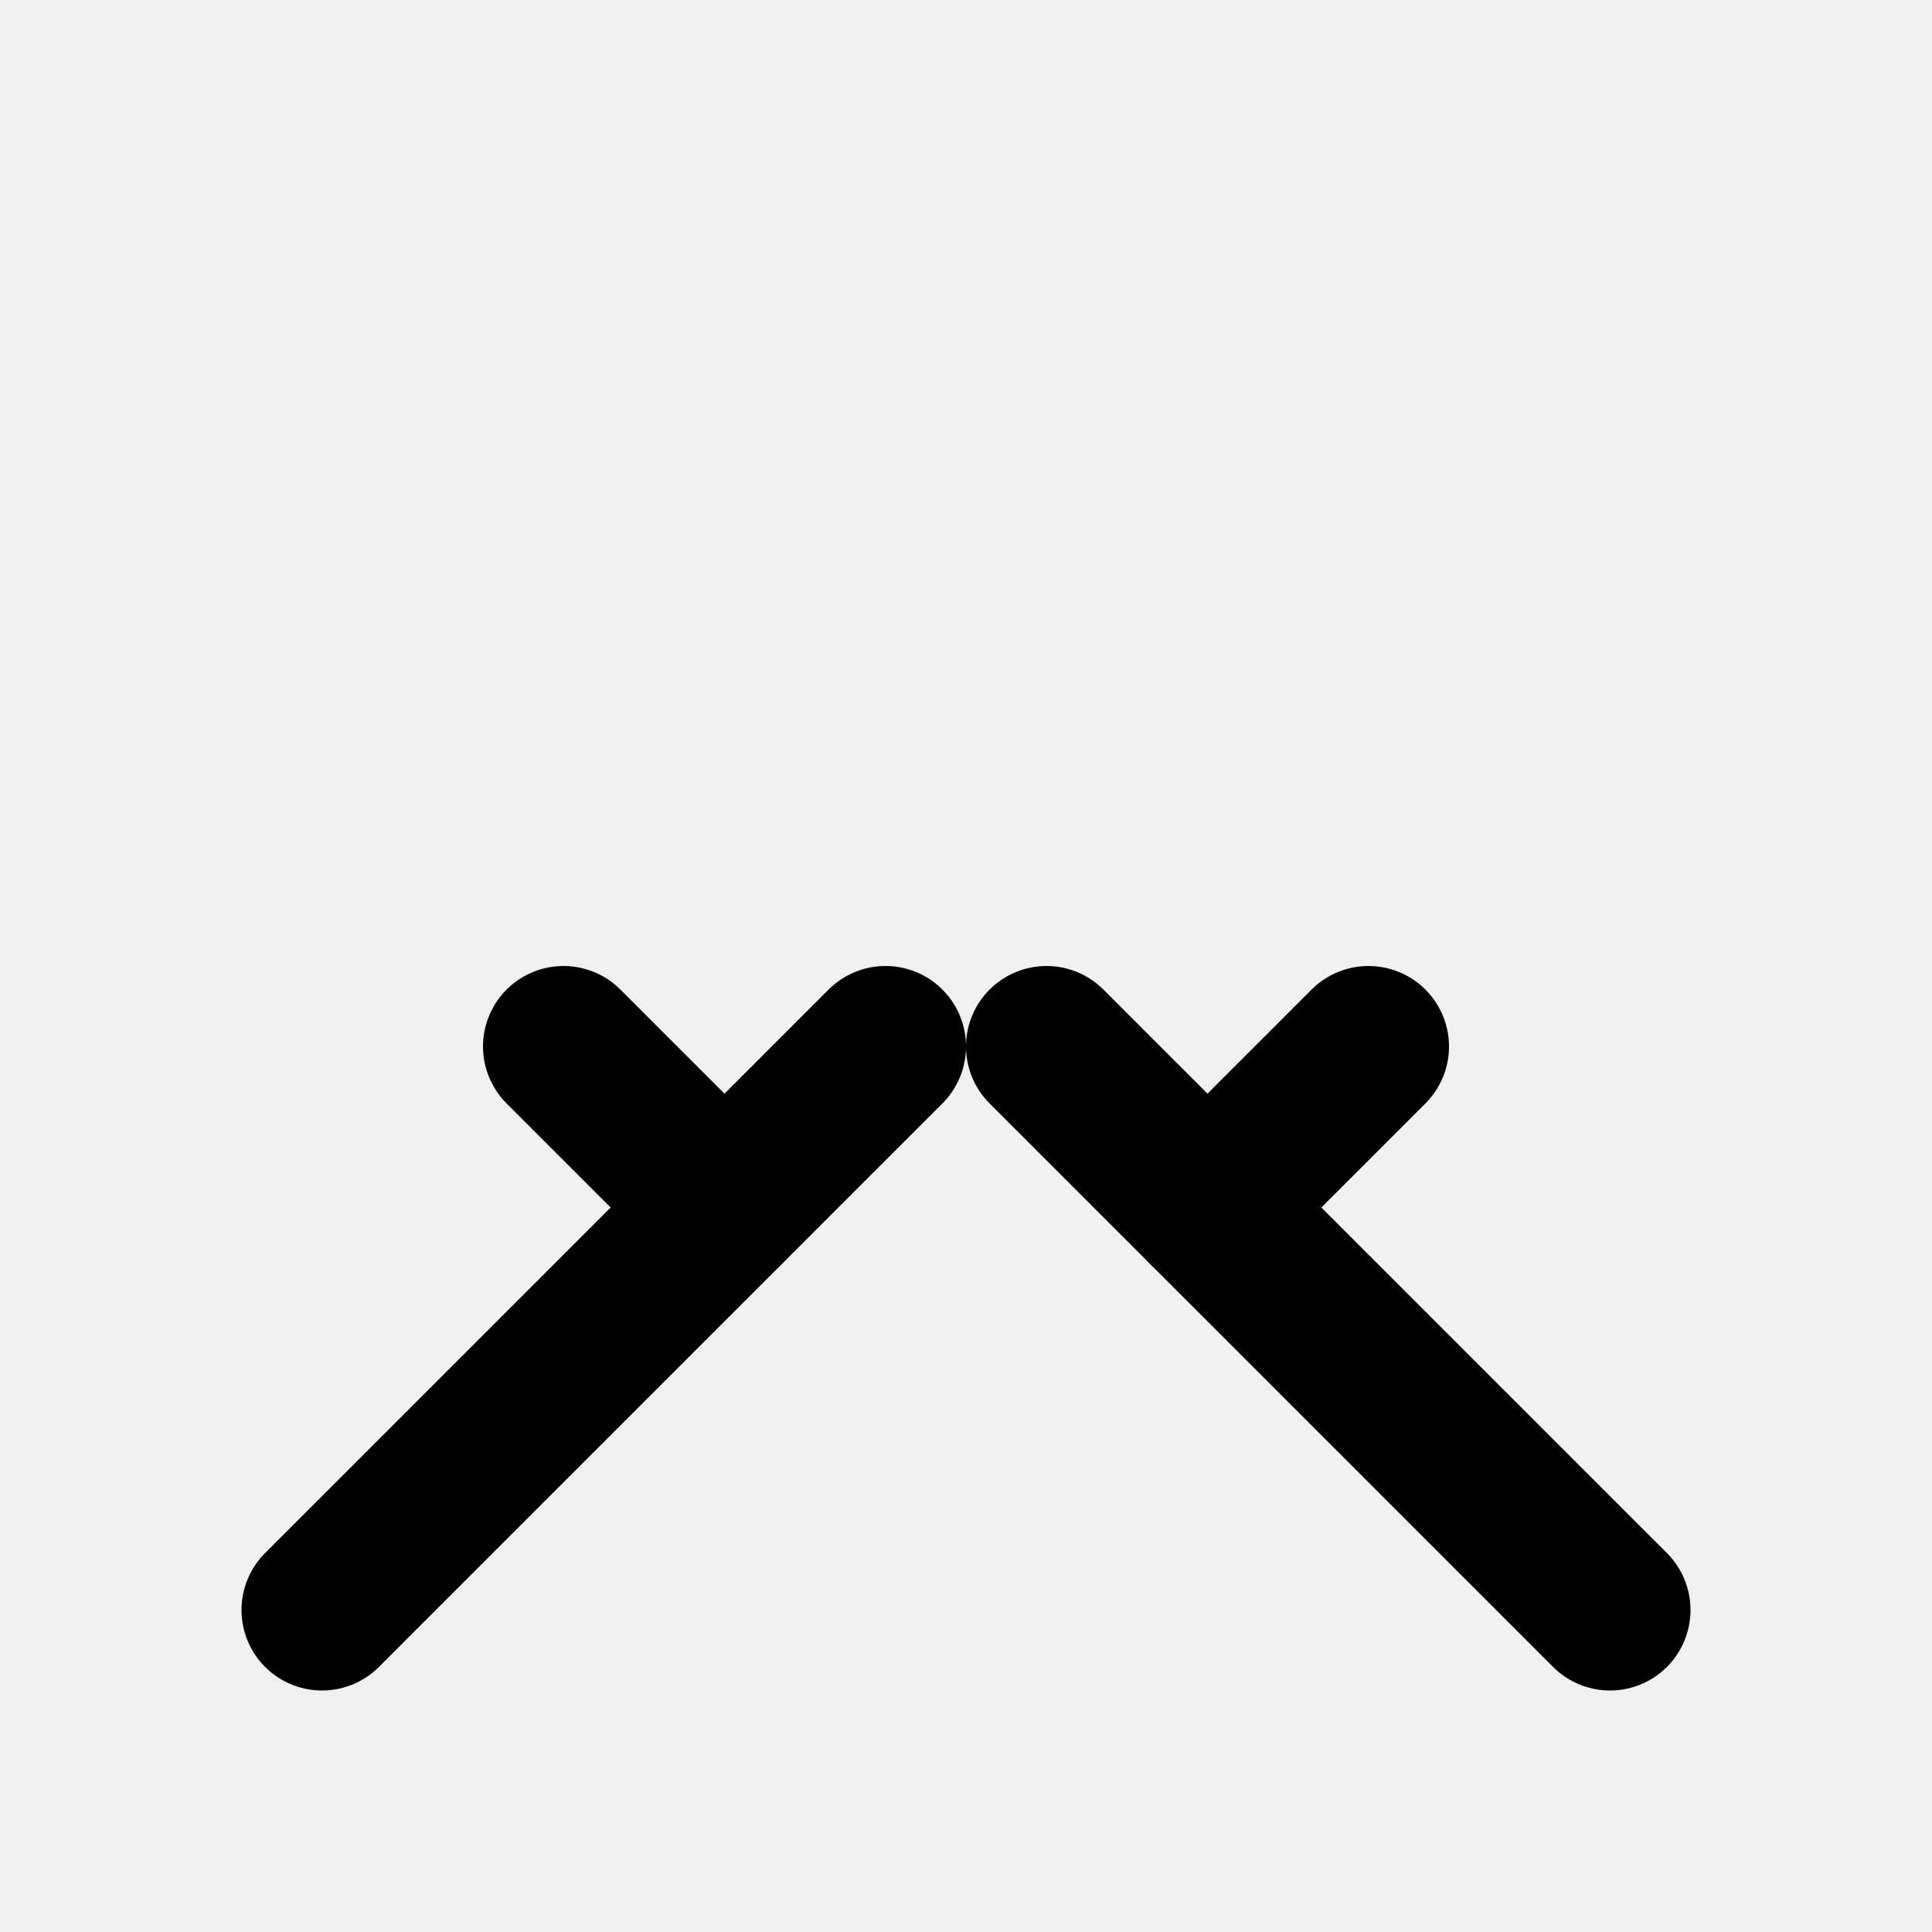
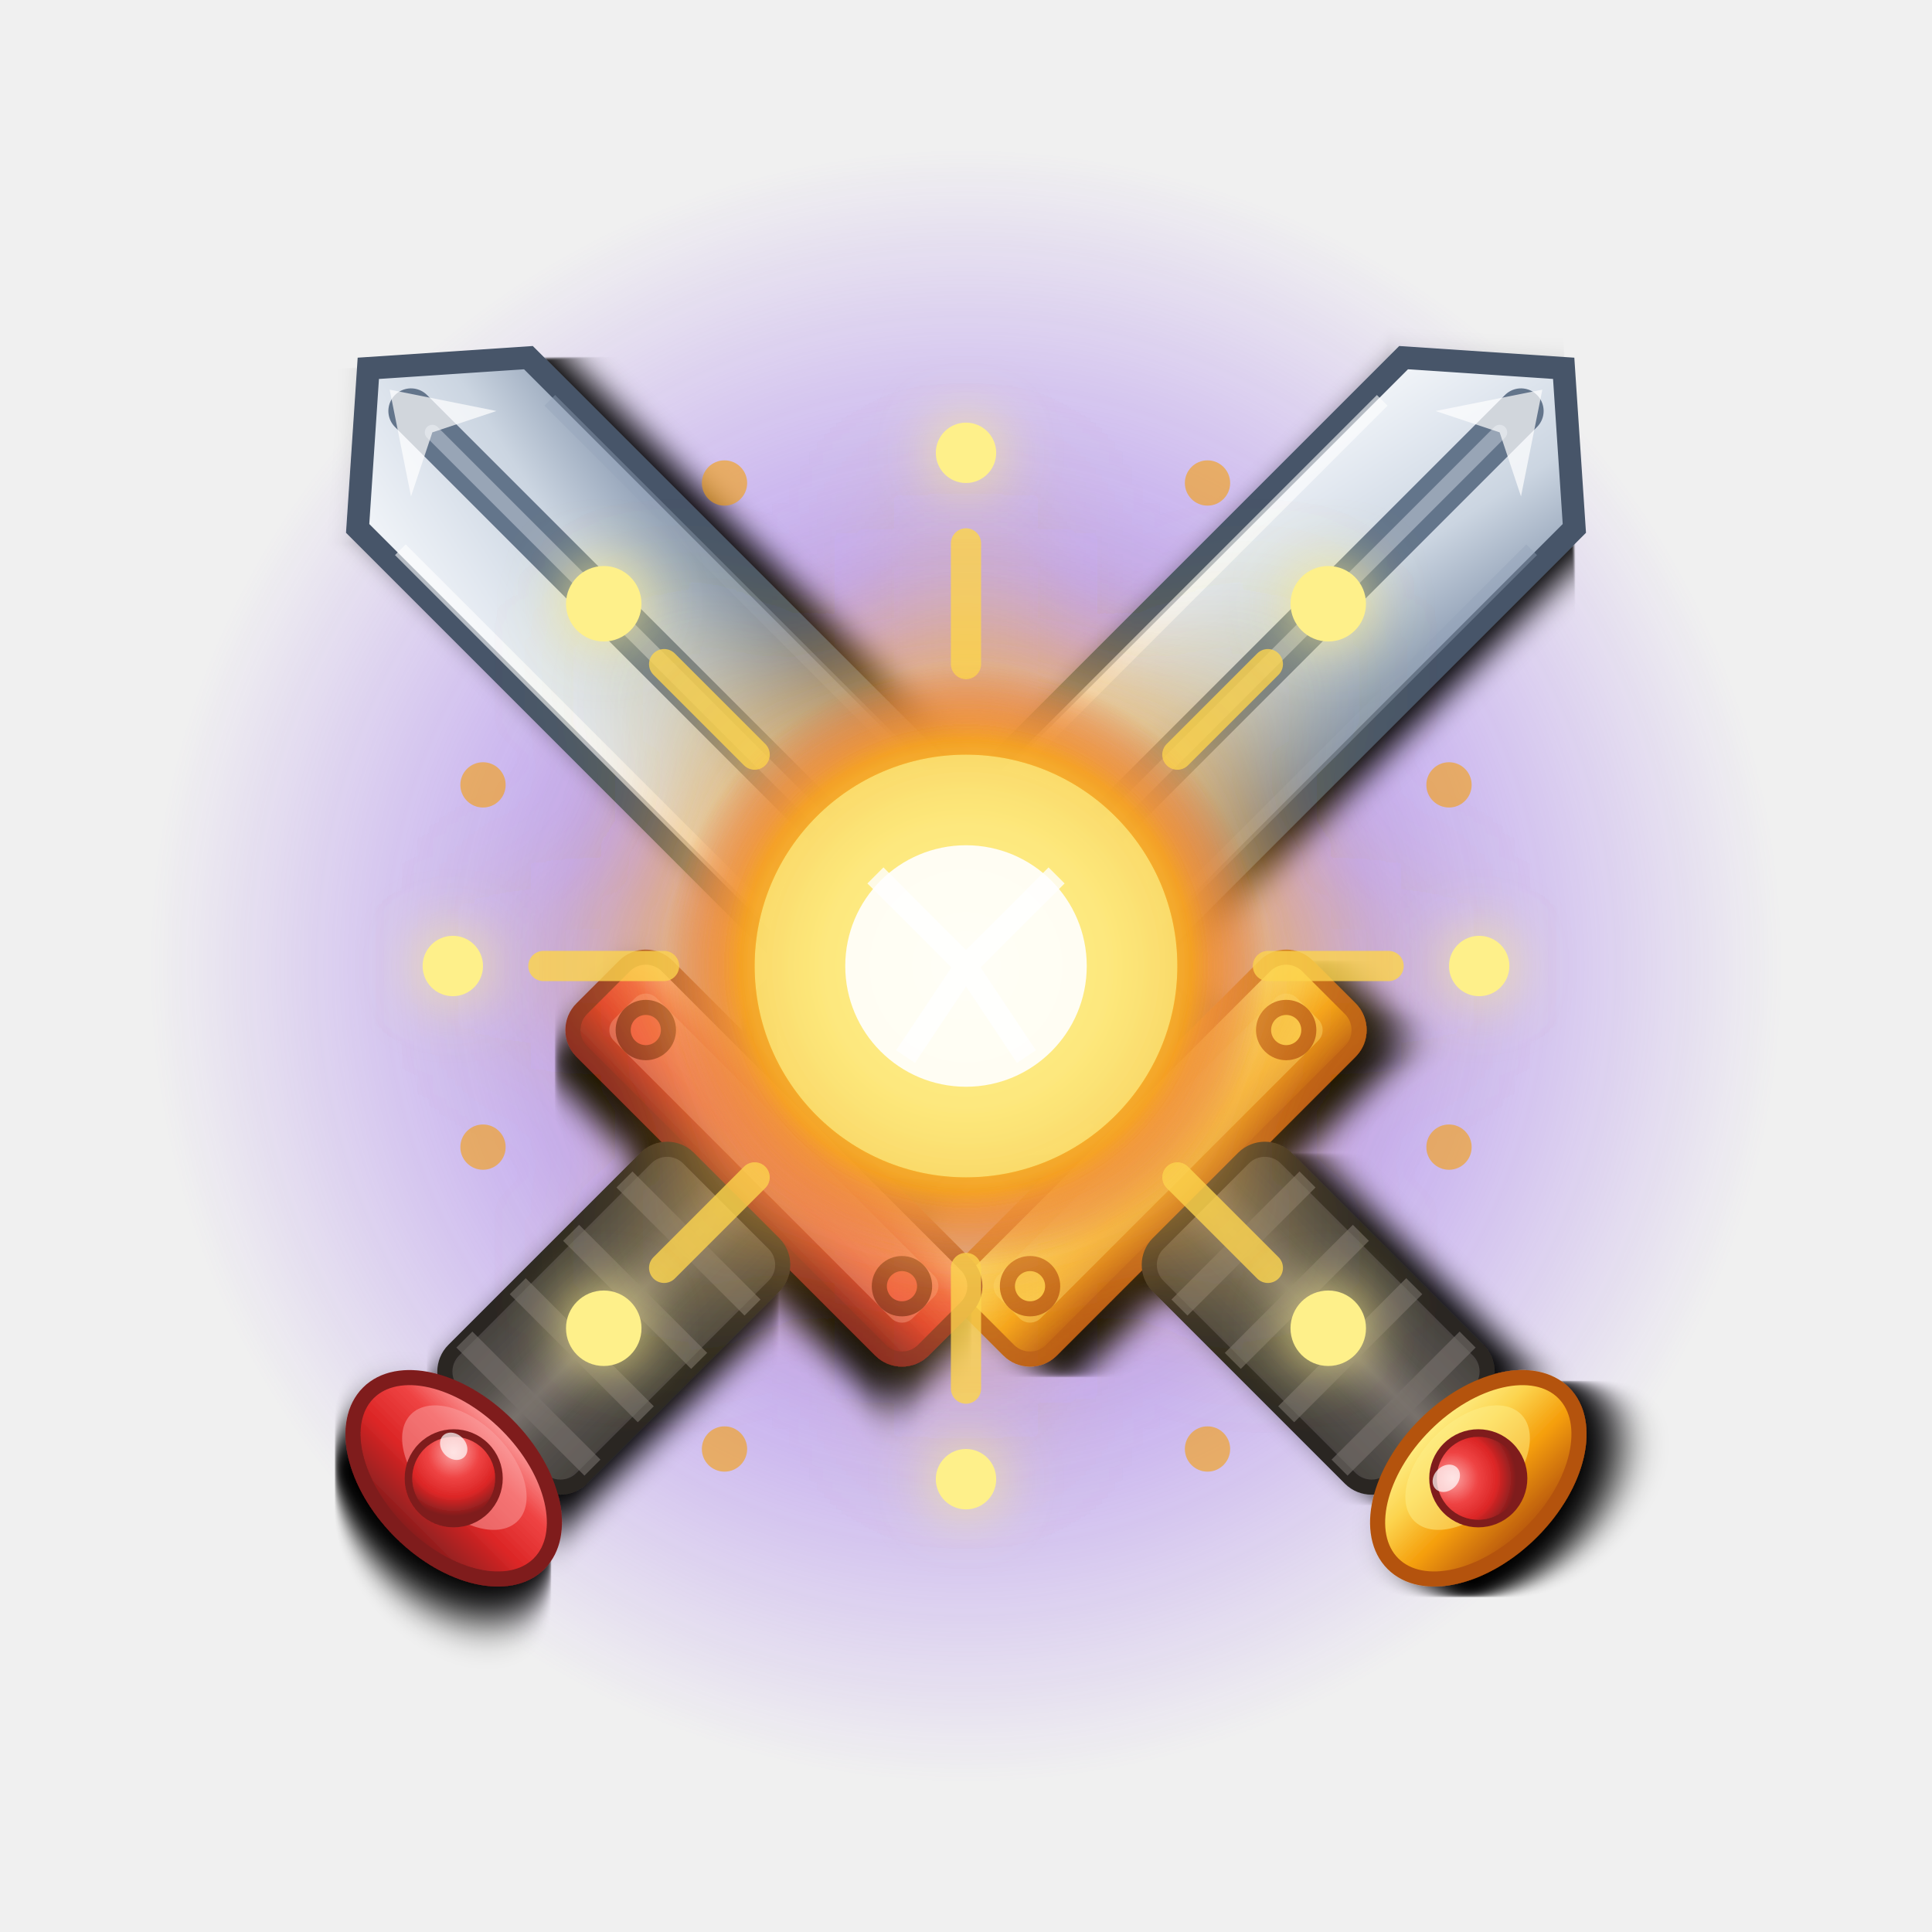
- <svg xmlns="http://www.w3.org/2000/svg" viewBox="0 0 24 24" fill="none" stroke="currentColor" stroke-width="2" stroke-linecap="round" stroke-linejoin="round">
-   <path d="M4 20l7-7" />
-   <path d="M7 13l2 2" />
-   <path d="M20 20l-7-7" />
-   <path d="M17 13l-2 2" />
+ <svg xmlns="http://www.w3.org/2000/svg" viewBox="0 0 128 128">
+   <defs>
+     <linearGradient id="bladeSteel" x1="0%" y1="0%" x2="100%" y2="100%">
+       <stop offset="0%" stop-color="#f8fafc" />
+       <stop offset="20%" stop-color="#e2e8f0" />
+       <stop offset="40%" stop-color="#cbd5e1" />
+       <stop offset="60%" stop-color="#94a3b8" />
+       <stop offset="80%" stop-color="#64748b" />
+       <stop offset="100%" stop-color="#475569" />
+     </linearGradient>
+     <linearGradient id="bladeEdge" x1="0%" y1="0%" x2="100%" y2="0%">
+       <stop offset="0%" stop-color="#fff" />
+       <stop offset="50%" stop-color="#e2e8f0" />
+       <stop offset="100%" stop-color="#94a3b8" />
+     </linearGradient>
+     <linearGradient id="hiltGold" x1="0%" y1="0%" x2="0%" y2="100%">
+       <stop offset="0%" stop-color="#fef08a" />
+       <stop offset="30%" stop-color="#fcd34d" />
+       <stop offset="60%" stop-color="#f59e0b" />
+       <stop offset="100%" stop-color="#b45309" />
+     </linearGradient>
+     <linearGradient id="hiltRed" x1="0%" y1="0%" x2="0%" y2="100%">
+       <stop offset="0%" stop-color="#fca5a5" />
+       <stop offset="30%" stop-color="#ef4444" />
+       <stop offset="60%" stop-color="#dc2626" />
+       <stop offset="100%" stop-color="#7f1d1d" />
+     </linearGradient>
+     <linearGradient id="gripLeather" x1="0%" y1="0%" x2="100%" y2="0%">
+       <stop offset="0%" stop-color="#44403c" />
+       <stop offset="30%" stop-color="#57534e" />
+       <stop offset="50%" stop-color="#78716c" />
+       <stop offset="70%" stop-color="#57534e" />
+       <stop offset="100%" stop-color="#44403c" />
+     </linearGradient>
+     <radialGradient id="clashCore" cx="50%" cy="50%" r="50%">
+       <stop offset="0%" stop-color="#fff" />
+       <stop offset="20%" stop-color="#fef08a" />
+       <stop offset="50%" stop-color="#fcd34d" />
+       <stop offset="75%" stop-color="#f59e0b" />
+       <stop offset="100%" stop-color="#dc2626" stop-opacity="0" />
+     </radialGradient>
+     <radialGradient id="clashOuter" cx="50%" cy="50%" r="50%">
+       <stop offset="0%" stop-color="#fcd34d" stop-opacity="0.8" />
+       <stop offset="50%" stop-color="#7c3aed" stop-opacity="0.4" />
+       <stop offset="100%" stop-color="#7c3aed" stop-opacity="0" />
+     </radialGradient>
+     <radialGradient id="gemRuby" cx="30%" cy="30%" r="70%">
+       <stop offset="0%" stop-color="#fca5a5" />
+       <stop offset="40%" stop-color="#ef4444" />
+       <stop offset="70%" stop-color="#dc2626" />
+       <stop offset="100%" stop-color="#7f1d1d" />
+     </radialGradient>
+     <filter id="softGlow" x="-50%" y="-50%" width="200%" height="200%">
+       <feGaussianBlur in="SourceGraphic" stdDeviation="2" result="blur" />
+       <feMerge>
+         <feMergeNode in="blur" />
+         <feMergeNode in="SourceGraphic" />
+       </feMerge>
+     </filter>
+     <filter id="strongGlow" x="-100%" y="-100%" width="300%" height="300%">
+       <feGaussianBlur in="SourceGraphic" stdDeviation="5" result="blur" />
+       <feMerge>
+         <feMergeNode in="blur" />
+         <feMergeNode in="blur" />
+         <feMergeNode in="SourceGraphic" />
+       </feMerge>
+     </filter>
+     <filter id="metalShine" x="-50%" y="-50%" width="200%" height="200%">
+       <feGaussianBlur in="SourceAlpha" stdDeviation="1" result="blur" />
+       <feOffset in="blur" dx="1" dy="2" result="offsetBlur" />
+       <feComposite in="SourceGraphic" in2="offsetBlur" operator="over" />
+     </filter>
+   </defs>
+   <ellipse cx="64" cy="64" rx="55" ry="55" fill="url(#clashOuter)" />
+   <g filter="url(#metalShine)" transform="rotate(-45, 64, 64)">
+     <path d="       M 64 8       L 72 15       L 72 75       L 64 82       L 56 75       L 56 15       Z     " fill="url(#bladeSteel)" stroke="#475569" stroke-width="1.5" />
+     <path d="M 64 12 L 64 78" stroke="#64748b" stroke-width="3" stroke-linecap="round" />
+     <path d="M 64 14 L 64 76" stroke="#cbd5e1" stroke-width="1" stroke-linecap="round" opacity="0.5" />
+     <path d="M 57 18 L 57 72" stroke="#fff" stroke-width="1" opacity="0.6" />
+     <path d="M 71 18 L 71 72" stroke="#94a3b8" stroke-width="1" opacity="0.4" />
+     <path d="M 64 10 L 68 16 L 64 14 L 60 16 Z" fill="#fff" opacity="0.7" />
+     <rect x="48" y="78" width="32" height="8" rx="2" fill="url(#hiltGold)" stroke="#b45309" stroke-width="1" />
+     <rect x="50" y="80" width="28" height="4" rx="1" fill="#fef08a" opacity="0.4" />
+     <circle cx="52" cy="82" r="2" fill="#b45309" />
+     <circle cx="52" cy="82" r="1" fill="#fcd34d" />
+     <circle cx="76" cy="82" r="2" fill="#b45309" />
+     <circle cx="76" cy="82" r="1" fill="#fcd34d" />
+     <rect x="58" y="86" width="12" height="22" rx="2" fill="url(#gripLeather)" stroke="#292524" stroke-width="1" />
+     <g stroke="#78716c" stroke-width="1.5" opacity="0.6">
+       <path d="M 58 90 L 70 90" />
+       <path d="M 58 95 L 70 95" />
+       <path d="M 58 100 L 70 100" />
+       <path d="M 58 105 L 70 105" />
+     </g>
+     <ellipse cx="64" cy="112" rx="8" ry="5" fill="url(#hiltGold)" stroke="#b45309" stroke-width="1" />
+     <ellipse cx="64" cy="111" rx="5" ry="3" fill="#fef08a" opacity="0.5" />
+     <circle cx="64" cy="112" r="3" fill="url(#gemRuby)" stroke="#7f1d1d" stroke-width="0.5" />
+     <ellipse cx="62.5" cy="110.5" rx="1" ry="0.8" fill="#fff" opacity="0.7" />
+   </g>
+   <g filter="url(#metalShine)" transform="rotate(45, 64, 64)">
+     <path d="       M 64 8       L 72 15       L 72 75       L 64 82       L 56 75       L 56 15       Z     " fill="url(#bladeSteel)" stroke="#475569" stroke-width="1.5" />
+     <path d="M 64 12 L 64 78" stroke="#64748b" stroke-width="3" stroke-linecap="round" />
+     <path d="M 64 14 L 64 76" stroke="#cbd5e1" stroke-width="1" stroke-linecap="round" opacity="0.5" />
+     <path d="M 57 18 L 57 72" stroke="#fff" stroke-width="1" opacity="0.6" />
+     <path d="M 71 18 L 71 72" stroke="#94a3b8" stroke-width="1" opacity="0.4" />
+     <path d="M 64 10 L 68 16 L 64 14 L 60 16 Z" fill="#fff" opacity="0.7" />
+     <rect x="48" y="78" width="32" height="8" rx="2" fill="url(#hiltRed)" stroke="#7f1d1d" stroke-width="1" />
+     <rect x="50" y="80" width="28" height="4" rx="1" fill="#fca5a5" opacity="0.4" />
+     <circle cx="52" cy="82" r="2" fill="#7f1d1d" />
+     <circle cx="52" cy="82" r="1" fill="#ef4444" />
+     <circle cx="76" cy="82" r="2" fill="#7f1d1d" />
+     <circle cx="76" cy="82" r="1" fill="#ef4444" />
+     <rect x="58" y="86" width="12" height="22" rx="2" fill="url(#gripLeather)" stroke="#292524" stroke-width="1" />
+     <g stroke="#78716c" stroke-width="1.5" opacity="0.6">
+       <path d="M 58 90 L 70 90" />
+       <path d="M 58 95 L 70 95" />
+       <path d="M 58 100 L 70 100" />
+       <path d="M 58 105 L 70 105" />
+     </g>
+     <ellipse cx="64" cy="112" rx="8" ry="5" fill="url(#hiltRed)" stroke="#7f1d1d" stroke-width="1" />
+     <ellipse cx="64" cy="111" rx="5" ry="3" fill="#fca5a5" opacity="0.5" />
+     <circle cx="64" cy="112" r="3" fill="url(#gemRuby)" stroke="#7f1d1d" stroke-width="0.5" />
+     <ellipse cx="62.5" cy="110.5" rx="1" ry="0.8" fill="#fff" opacity="0.7" />
+   </g>
+   <g filter="url(#strongGlow)">
+     <ellipse cx="64" cy="64" rx="20" ry="20" fill="url(#clashCore)" opacity="0.9" />
+     <ellipse cx="64" cy="64" rx="14" ry="14" fill="#fef08a" opacity="0.7" />
+     <ellipse cx="64" cy="64" rx="8" ry="8" fill="#fff" opacity="0.9" />
+     <g stroke="#fcd34d" stroke-width="2" stroke-linecap="round" opacity="0.8">
+       <path d="M 64 44 L 64 36" />
+       <path d="M 64 84 L 64 92" />
+       <path d="M 44 64 L 36 64" />
+       <path d="M 84 64 L 92 64" />
+       <path d="M 50 50 L 44 44" />
+       <path d="M 78 78 L 84 84" />
+       <path d="M 78 50 L 84 44" />
+       <path d="M 50 78 L 44 84" />
+     </g>
+     <g stroke="#fff" stroke-width="1.5" fill="none" opacity="0.8">
+       <path d="M 58 58 L 64 64 L 60 70" />
+       <path d="M 70 58 L 64 64 L 68 70" />
+     </g>
+   </g>
+   <g fill="#fef08a" filter="url(#softGlow)">
+     <circle cx="40" cy="40" r="2.5" />
+     <circle cx="88" cy="40" r="2.5" />
+     <circle cx="40" cy="88" r="2.5" />
+     <circle cx="88" cy="88" r="2.5" />
+     <circle cx="64" cy="30" r="2" />
+     <circle cx="64" cy="98" r="2" />
+     <circle cx="30" cy="64" r="2" />
+     <circle cx="98" cy="64" r="2" />
+   </g>
+   <g fill="#f59e0b" opacity="0.6">
+     <circle cx="48" cy="32" r="1.5" />
+     <circle cx="80" cy="32" r="1.5" />
+     <circle cx="32" cy="52" r="1.5" />
+     <circle cx="96" cy="52" r="1.5" />
+     <circle cx="32" cy="76" r="1.5" />
+     <circle cx="96" cy="76" r="1.5" />
+     <circle cx="48" cy="96" r="1.5" />
+     <circle cx="80" cy="96" r="1.5" />
+   </g>
</svg>
